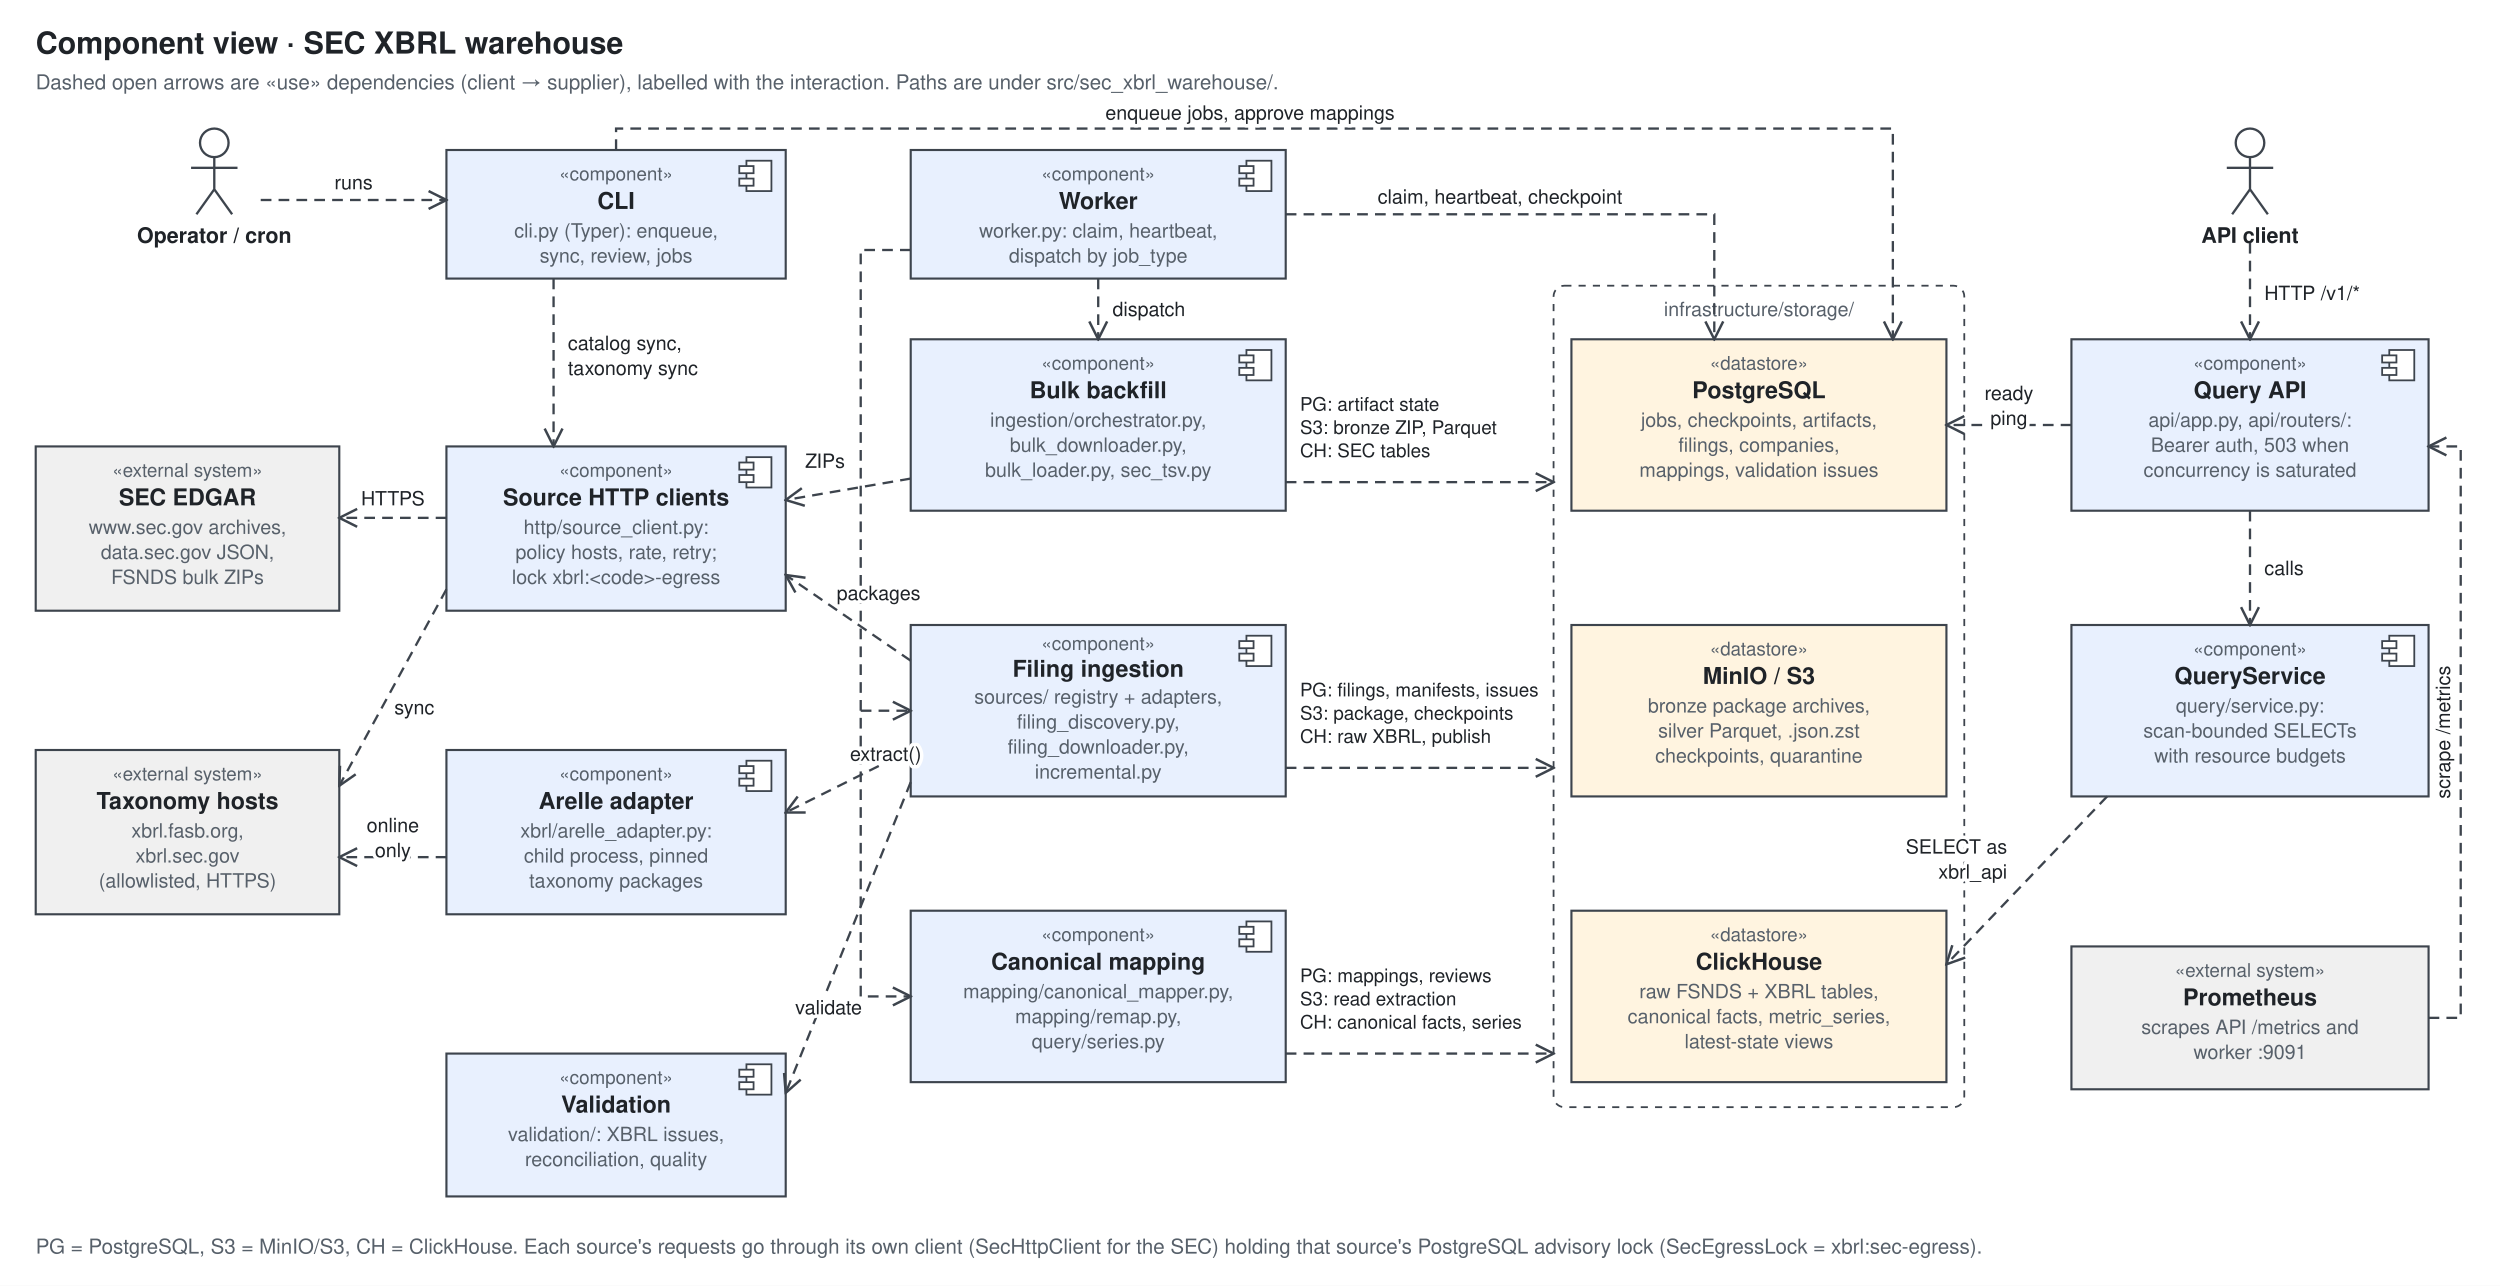
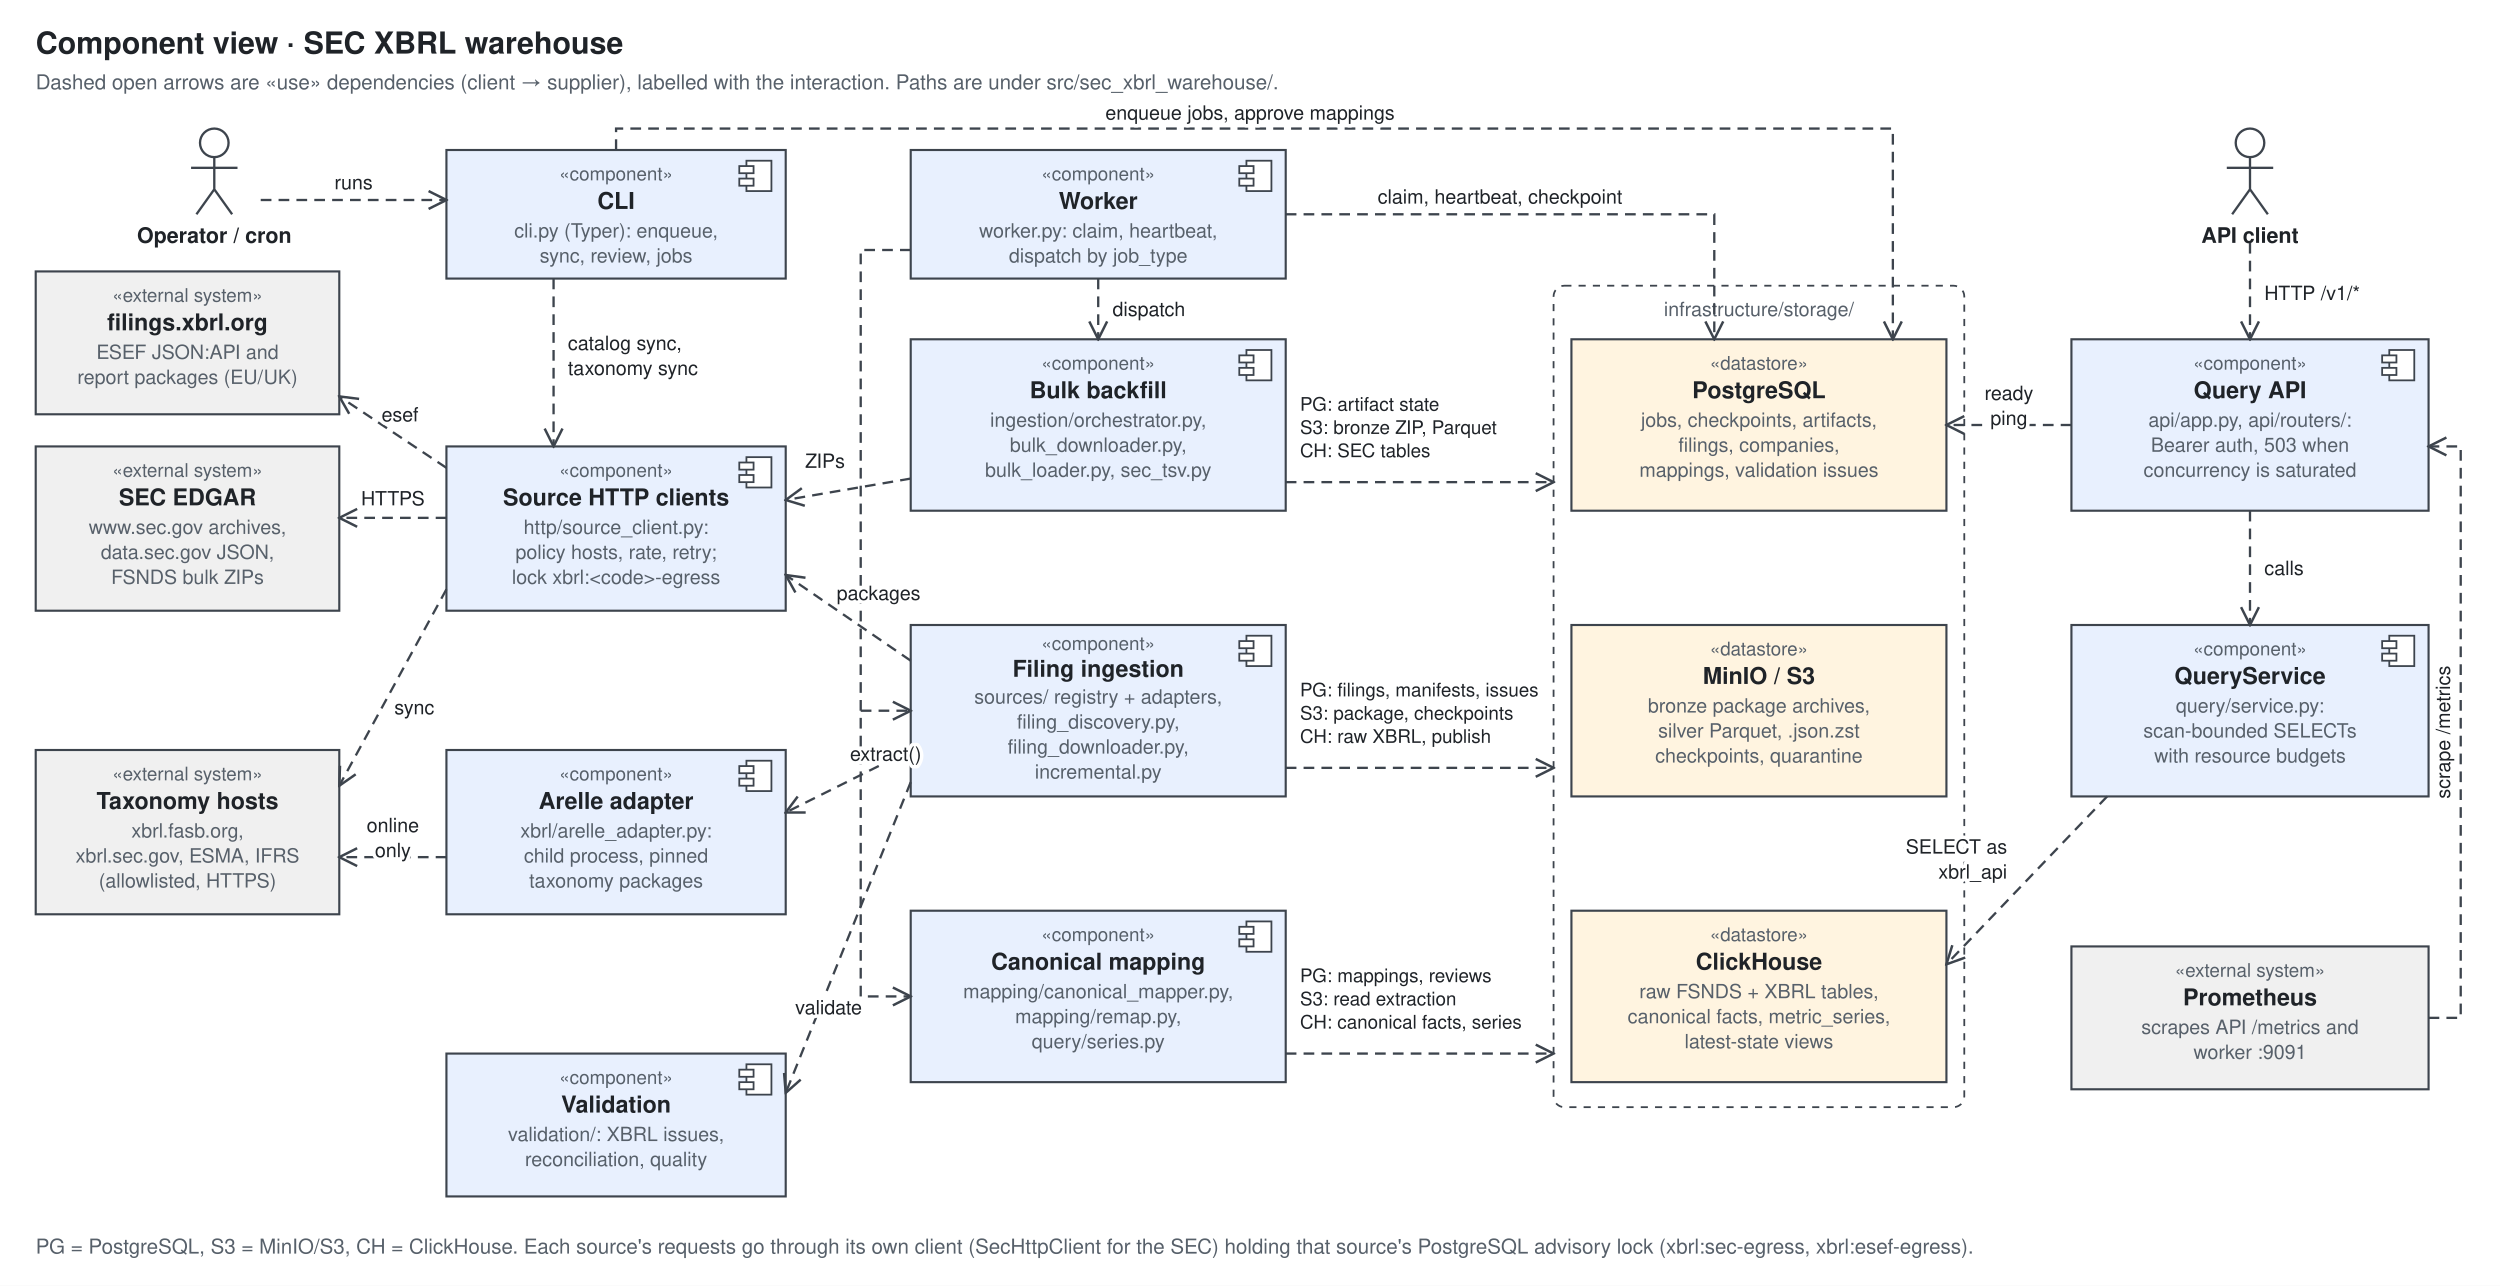
<svg xmlns="http://www.w3.org/2000/svg" viewBox="0 0 1400 720" width="1400" height="720" role="img" aria-labelledby="t d">
  <defs>
    <marker id="open" viewBox="0 0 12 12" refX="11" refY="6" markerWidth="12" markerHeight="12" markerUnits="userSpaceOnUse" orient="auto-start-reverse">
      <path d="M1,1 L11,6 L1,11" fill="none" stroke="#3d444d" stroke-width="1.4" />
    </marker>
    <marker id="filled" viewBox="0 0 12 12" refX="11" refY="6" markerWidth="11" markerHeight="11" markerUnits="userSpaceOnUse" orient="auto-start-reverse">
      <path d="M1,1 L11,6 L1,11 Z" fill="#3d444d" />
    </marker>
    <marker id="diamond" viewBox="0 0 16 10" refX="1" refY="5" markerWidth="16" markerHeight="10" markerUnits="userSpaceOnUse" orient="auto-start-reverse">
      <path d="M1,5 L8,1 L15,5 L8,9 Z" fill="#3d444d" />
    </marker>
  </defs>
  <style>
text { font-family: -apple-system, 'Segoe UI', Helvetica, Arial, sans-serif; fill: #1f2328; }
.m { fill: #57606a; }
.halo { paint-order: stroke; stroke: #ffffff; stroke-width: 4px; stroke-linejoin: round; }
</style>
  <rect width="1400" height="720" fill="#ffffff" />
  <text x="20" y="30" font-size="17" text-anchor="start" font-weight="600">Component view · SEC XBRL warehouse</text>
  <text x="20" y="50" font-size="11.5" text-anchor="start" class="m">Dashed open arrows are «use» dependencies (client → supplier), labelled with the interaction. Paths are under src/sec_xbrl_warehouse/.</text>
  <circle cx="120" cy="80" r="8" fill="#ffffff" stroke="#3d444d" stroke-width="1.3" />
  <path d="M120,88 L120,106 M107,94 L133,94 M120,106 L110,120 M120,106 L130,120" fill="none" stroke="#3d444d" stroke-width="1.3" />
  <text x="120" y="136" font-size="12" text-anchor="middle" font-weight="600">Operator / cron</text>
  <rect x="250" y="84" width="190" height="72" rx="0" fill="#e8f0fe" stroke="#3d444d" stroke-width="1.2" />
  <text x="345.0" y="101" font-size="10.5" text-anchor="middle" class="m">«component»</text>
  <text x="345.0" y="117" font-size="13" text-anchor="middle" font-weight="600">CLI</text>
  <text x="345.0" y="133" font-size="11" text-anchor="middle" class="m">cli.py (Typer): enqueue,</text>
  <text x="345.0" y="147" font-size="11" text-anchor="middle" class="m">sync, review, jobs</text>
  <rect x="418" y="90" width="14" height="17" rx="0" fill="#ffffff" stroke="#3d444d" stroke-width="1" />
  <rect x="414" y="93" width="8" height="4" rx="0" fill="#ffffff" stroke="#3d444d" stroke-width="1" />
  <rect x="414" y="100" width="8" height="4" rx="0" fill="#ffffff" stroke="#3d444d" stroke-width="1" />
  <rect x="510" y="84" width="210" height="72" rx="0" fill="#e8f0fe" stroke="#3d444d" stroke-width="1.2" />
  <text x="615.0" y="101" font-size="10.5" text-anchor="middle" class="m">«component»</text>
  <text x="615.0" y="117" font-size="13" text-anchor="middle" font-weight="600">Worker</text>
  <text x="615.0" y="133" font-size="11" text-anchor="middle" class="m">worker.py: claim, heartbeat,</text>
  <text x="615.0" y="147" font-size="11" text-anchor="middle" class="m">dispatch by job_type</text>
  <rect x="698" y="90" width="14" height="17" rx="0" fill="#ffffff" stroke="#3d444d" stroke-width="1" />
  <rect x="694" y="93" width="8" height="4" rx="0" fill="#ffffff" stroke="#3d444d" stroke-width="1" />
  <rect x="694" y="100" width="8" height="4" rx="0" fill="#ffffff" stroke="#3d444d" stroke-width="1" />
  <path d="M146,112 L250,112" fill="none" stroke="#3d444d" stroke-width="1.3" stroke-dasharray="6 4" marker-end="url(#open)" />
  <text x="198" y="106" font-size="11" text-anchor="middle" class="halo">runs</text>
  <rect x="20" y="250" width="170" height="92" rx="0" fill="#f0f0f0" stroke="#3d444d" stroke-width="1.2" />
  <text x="105.0" y="267" font-size="10.5" text-anchor="middle" class="m">«external system»</text>
  <text x="105.0" y="283" font-size="13" text-anchor="middle" font-weight="600">SEC EDGAR</text>
  <text x="105.0" y="299" font-size="11" text-anchor="middle" class="m">www.sec.gov archives,</text>
  <text x="105.0" y="313" font-size="11" text-anchor="middle" class="m">data.sec.gov JSON,</text>
  <text x="105.0" y="327" font-size="11" text-anchor="middle" class="m">FSNDS bulk ZIPs</text>
+   <rect x="20" y="152" width="170" height="80" rx="0" fill="#f0f0f0" stroke="#3d444d" stroke-width="1.2" />
+   <text x="105.0" y="169" font-size="10.5" text-anchor="middle" class="m">«external system»</text>
+   <text x="105.0" y="185" font-size="13" text-anchor="middle" font-weight="600">filings.xbrl.org</text>
+   <text x="105.0" y="201" font-size="11" text-anchor="middle" class="m">ESEF JSON:API and</text>
+   <text x="105.0" y="215" font-size="11" text-anchor="middle" class="m">report packages (EU/UK)</text>
  <rect x="20" y="420" width="170" height="92" rx="0" fill="#f0f0f0" stroke="#3d444d" stroke-width="1.2" />
  <text x="105.0" y="437" font-size="10.5" text-anchor="middle" class="m">«external system»</text>
  <text x="105.0" y="453" font-size="13" text-anchor="middle" font-weight="600">Taxonomy hosts</text>
  <text x="105.0" y="469" font-size="11" text-anchor="middle" class="m">xbrl.fasb.org,</text>
-   <text x="105.0" y="483" font-size="11" text-anchor="middle" class="m">xbrl.sec.gov</text>
+   <text x="105.0" y="483" font-size="11" text-anchor="middle" class="m">xbrl.sec.gov, ESMA, IFRS</text>
  <text x="105.0" y="497" font-size="11" text-anchor="middle" class="m">(allowlisted, HTTPS)</text>
  <rect x="250" y="250" width="190" height="92" rx="0" fill="#e8f0fe" stroke="#3d444d" stroke-width="1.2" />
  <text x="345.0" y="267" font-size="10.5" text-anchor="middle" class="m">«component»</text>
  <text x="345.0" y="283" font-size="13" text-anchor="middle" font-weight="600">Source HTTP clients</text>
  <text x="345.0" y="299" font-size="11" text-anchor="middle" class="m">http/source_client.py:</text>
  <text x="345.0" y="313" font-size="11" text-anchor="middle" class="m">policy hosts, rate, retry;</text>
  <text x="345.0" y="327" font-size="11" text-anchor="middle" class="m">lock xbrl:&lt;code&gt;-egress</text>
  <rect x="418" y="256" width="14" height="17" rx="0" fill="#ffffff" stroke="#3d444d" stroke-width="1" />
  <rect x="414" y="259" width="8" height="4" rx="0" fill="#ffffff" stroke="#3d444d" stroke-width="1" />
  <rect x="414" y="266" width="8" height="4" rx="0" fill="#ffffff" stroke="#3d444d" stroke-width="1" />
  <rect x="250" y="420" width="190" height="92" rx="0" fill="#e8f0fe" stroke="#3d444d" stroke-width="1.2" />
  <text x="345.0" y="437" font-size="10.5" text-anchor="middle" class="m">«component»</text>
  <text x="345.0" y="453" font-size="13" text-anchor="middle" font-weight="600">Arelle adapter</text>
  <text x="345.0" y="469" font-size="11" text-anchor="middle" class="m">xbrl/arelle_adapter.py:</text>
  <text x="345.0" y="483" font-size="11" text-anchor="middle" class="m">child process, pinned</text>
  <text x="345.0" y="497" font-size="11" text-anchor="middle" class="m">taxonomy packages</text>
  <rect x="418" y="426" width="14" height="17" rx="0" fill="#ffffff" stroke="#3d444d" stroke-width="1" />
  <rect x="414" y="429" width="8" height="4" rx="0" fill="#ffffff" stroke="#3d444d" stroke-width="1" />
  <rect x="414" y="436" width="8" height="4" rx="0" fill="#ffffff" stroke="#3d444d" stroke-width="1" />
  <rect x="250" y="590" width="190" height="80" rx="0" fill="#e8f0fe" stroke="#3d444d" stroke-width="1.2" />
  <text x="345.0" y="607" font-size="10.5" text-anchor="middle" class="m">«component»</text>
  <text x="345.0" y="623" font-size="13" text-anchor="middle" font-weight="600">Validation</text>
  <text x="345.0" y="639" font-size="11" text-anchor="middle" class="m">validation/: XBRL issues,</text>
  <text x="345.0" y="653" font-size="11" text-anchor="middle" class="m">reconciliation, quality</text>
  <rect x="418" y="596" width="14" height="17" rx="0" fill="#ffffff" stroke="#3d444d" stroke-width="1" />
  <rect x="414" y="599" width="8" height="4" rx="0" fill="#ffffff" stroke="#3d444d" stroke-width="1" />
  <rect x="414" y="606" width="8" height="4" rx="0" fill="#ffffff" stroke="#3d444d" stroke-width="1" />
  <rect x="510" y="190" width="210" height="96" rx="0" fill="#e8f0fe" stroke="#3d444d" stroke-width="1.2" />
  <text x="615.0" y="207" font-size="10.5" text-anchor="middle" class="m">«component»</text>
  <text x="615.0" y="223" font-size="13" text-anchor="middle" font-weight="600">Bulk backfill</text>
  <text x="615.0" y="239" font-size="11" text-anchor="middle" class="m">ingestion/orchestrator.py,</text>
  <text x="615.0" y="253" font-size="11" text-anchor="middle" class="m">bulk_downloader.py,</text>
  <text x="615.0" y="267" font-size="11" text-anchor="middle" class="m">bulk_loader.py, sec_tsv.py</text>
  <rect x="698" y="196" width="14" height="17" rx="0" fill="#ffffff" stroke="#3d444d" stroke-width="1" />
  <rect x="694" y="199" width="8" height="4" rx="0" fill="#ffffff" stroke="#3d444d" stroke-width="1" />
  <rect x="694" y="206" width="8" height="4" rx="0" fill="#ffffff" stroke="#3d444d" stroke-width="1" />
  <rect x="510" y="350" width="210" height="96" rx="0" fill="#e8f0fe" stroke="#3d444d" stroke-width="1.2" />
  <text x="615.0" y="364" font-size="10.5" text-anchor="middle" class="m">«component»</text>
  <text x="615.0" y="379" font-size="13" text-anchor="middle" font-weight="600">Filing ingestion</text>
  <text x="615.0" y="394" font-size="11" text-anchor="middle" class="m">sources/ registry + adapters,</text>
  <text x="615.0" y="408" font-size="11" text-anchor="middle" class="m">filing_discovery.py,</text>
  <text x="615.0" y="422" font-size="11" text-anchor="middle" class="m">filing_downloader.py,</text>
  <text x="615.0" y="436" font-size="11" text-anchor="middle" class="m">incremental.py</text>
  <rect x="698" y="356" width="14" height="17" rx="0" fill="#ffffff" stroke="#3d444d" stroke-width="1" />
  <rect x="694" y="359" width="8" height="4" rx="0" fill="#ffffff" stroke="#3d444d" stroke-width="1" />
  <rect x="694" y="366" width="8" height="4" rx="0" fill="#ffffff" stroke="#3d444d" stroke-width="1" />
  <rect x="510" y="510" width="210" height="96" rx="0" fill="#e8f0fe" stroke="#3d444d" stroke-width="1.2" />
  <text x="615.0" y="527" font-size="10.5" text-anchor="middle" class="m">«component»</text>
  <text x="615.0" y="543" font-size="13" text-anchor="middle" font-weight="600">Canonical mapping</text>
  <text x="615.0" y="559" font-size="11" text-anchor="middle" class="m">mapping/canonical_mapper.py,</text>
  <text x="615.0" y="573" font-size="11" text-anchor="middle" class="m">mapping/remap.py,</text>
  <text x="615.0" y="587" font-size="11" text-anchor="middle" class="m">query/series.py</text>
  <rect x="698" y="516" width="14" height="17" rx="0" fill="#ffffff" stroke="#3d444d" stroke-width="1" />
  <rect x="694" y="519" width="8" height="4" rx="0" fill="#ffffff" stroke="#3d444d" stroke-width="1" />
  <rect x="694" y="526" width="8" height="4" rx="0" fill="#ffffff" stroke="#3d444d" stroke-width="1" />
  <rect x="870" y="160" width="230" height="460" rx="6" fill="none" stroke="#3d444d" stroke-width="1" stroke-dasharray="4 4" />
  <text x="985" y="177" font-size="11" text-anchor="middle" class="m">infrastructure/storage/</text>
  <rect x="880" y="190" width="210" height="96" rx="0" fill="#fff4e0" stroke="#3d444d" stroke-width="1.2" />
  <text x="985.0" y="207" font-size="10.5" text-anchor="middle" class="m">«datastore»</text>
  <text x="985.0" y="223" font-size="13" text-anchor="middle" font-weight="600">PostgreSQL</text>
  <text x="985.0" y="239" font-size="11" text-anchor="middle" class="m">jobs, checkpoints, artifacts,</text>
  <text x="985.0" y="253" font-size="11" text-anchor="middle" class="m">filings, companies,</text>
  <text x="985.0" y="267" font-size="11" text-anchor="middle" class="m">mappings, validation issues</text>
  <rect x="880" y="350" width="210" height="96" rx="0" fill="#fff4e0" stroke="#3d444d" stroke-width="1.2" />
  <text x="985.0" y="367" font-size="10.5" text-anchor="middle" class="m">«datastore»</text>
  <text x="985.0" y="383" font-size="13" text-anchor="middle" font-weight="600">MinIO / S3</text>
  <text x="985.0" y="399" font-size="11" text-anchor="middle" class="m">bronze package archives,</text>
  <text x="985.0" y="413" font-size="11" text-anchor="middle" class="m">silver Parquet, .json.zst</text>
  <text x="985.0" y="427" font-size="11" text-anchor="middle" class="m">checkpoints, quarantine</text>
  <rect x="880" y="510" width="210" height="96" rx="0" fill="#fff4e0" stroke="#3d444d" stroke-width="1.2" />
  <text x="985.0" y="527" font-size="10.5" text-anchor="middle" class="m">«datastore»</text>
  <text x="985.0" y="543" font-size="13" text-anchor="middle" font-weight="600">ClickHouse</text>
  <text x="985.0" y="559" font-size="11" text-anchor="middle" class="m">raw FSNDS + XBRL tables,</text>
  <text x="985.0" y="573" font-size="11" text-anchor="middle" class="m">canonical facts, metric_series,</text>
  <text x="985.0" y="587" font-size="11" text-anchor="middle" class="m">latest-state views</text>
  <circle cx="1260" cy="80" r="8" fill="#ffffff" stroke="#3d444d" stroke-width="1.3" />
  <path d="M1260,88 L1260,106 M1247,94 L1273,94 M1260,106 L1250,120 M1260,106 L1270,120" fill="none" stroke="#3d444d" stroke-width="1.3" />
  <text x="1260" y="136" font-size="12" text-anchor="middle" font-weight="600">API client</text>
  <rect x="1160" y="190" width="200" height="96" rx="0" fill="#e8f0fe" stroke="#3d444d" stroke-width="1.2" />
  <text x="1260.0" y="207" font-size="10.5" text-anchor="middle" class="m">«component»</text>
  <text x="1260.0" y="223" font-size="13" text-anchor="middle" font-weight="600">Query API</text>
  <text x="1260.0" y="239" font-size="11" text-anchor="middle" class="m">api/app.py, api/routers/:</text>
  <text x="1260.0" y="253" font-size="11" text-anchor="middle" class="m">Bearer auth, 503 when</text>
  <text x="1260.0" y="267" font-size="11" text-anchor="middle" class="m">concurrency is saturated</text>
  <rect x="1338" y="196" width="14" height="17" rx="0" fill="#ffffff" stroke="#3d444d" stroke-width="1" />
  <rect x="1334" y="199" width="8" height="4" rx="0" fill="#ffffff" stroke="#3d444d" stroke-width="1" />
  <rect x="1334" y="206" width="8" height="4" rx="0" fill="#ffffff" stroke="#3d444d" stroke-width="1" />
  <rect x="1160" y="350" width="200" height="96" rx="0" fill="#e8f0fe" stroke="#3d444d" stroke-width="1.2" />
  <text x="1260.0" y="367" font-size="10.5" text-anchor="middle" class="m">«component»</text>
  <text x="1260.0" y="383" font-size="13" text-anchor="middle" font-weight="600">QueryService</text>
  <text x="1260.0" y="399" font-size="11" text-anchor="middle" class="m">query/service.py:</text>
  <text x="1260.0" y="413" font-size="11" text-anchor="middle" class="m">scan-bounded SELECTs</text>
  <text x="1260.0" y="427" font-size="11" text-anchor="middle" class="m">with resource budgets</text>
  <rect x="1338" y="356" width="14" height="17" rx="0" fill="#ffffff" stroke="#3d444d" stroke-width="1" />
  <rect x="1334" y="359" width="8" height="4" rx="0" fill="#ffffff" stroke="#3d444d" stroke-width="1" />
  <rect x="1334" y="366" width="8" height="4" rx="0" fill="#ffffff" stroke="#3d444d" stroke-width="1" />
  <rect x="1160" y="530" width="200" height="80" rx="0" fill="#f0f0f0" stroke="#3d444d" stroke-width="1.2" />
  <text x="1260.0" y="547" font-size="10.5" text-anchor="middle" class="m">«external system»</text>
  <text x="1260.0" y="563" font-size="13" text-anchor="middle" font-weight="600">Prometheus</text>
  <text x="1260.0" y="579" font-size="11" text-anchor="middle" class="m">scrapes API /metrics and</text>
  <text x="1260.0" y="593" font-size="11" text-anchor="middle" class="m">worker :9091</text>
  <path d="M345,84 L345,72 L1060,72 L1060,190" fill="none" stroke="#3d444d" stroke-width="1.3" stroke-dasharray="6 4" marker-end="url(#open)" />
  <text x="700" y="67" font-size="11" text-anchor="middle" class="halo">enqueue jobs, approve mappings</text>
  <path d="M720,120 L960,120 L960,190" fill="none" stroke="#3d444d" stroke-width="1.3" stroke-dasharray="6 4" marker-end="url(#open)" />
  <text x="840" y="114" font-size="11" text-anchor="middle" class="halo">claim, heartbeat, checkpoint</text>
  <path d="M310,156 L310,250" fill="none" stroke="#3d444d" stroke-width="1.3" stroke-dasharray="6 4" marker-end="url(#open)" />
  <text x="318" y="196" font-size="11" text-anchor="start" class="halo">catalog sync,</text>
  <text x="318" y="210" font-size="11" text-anchor="start" class="halo">taxonomy sync</text>
  <path d="M615,156 L615,190" fill="none" stroke="#3d444d" stroke-width="1.3" stroke-dasharray="6 4" marker-end="url(#open)" />
  <text x="623" y="177" font-size="11" text-anchor="start" class="halo">dispatch</text>
  <path d="M510,140 L482,140 L482,558 L510,558" fill="none" stroke="#3d444d" stroke-width="1.3" stroke-dasharray="6 4" marker-end="url(#open)" />
  <path d="M482,398 L510,398" fill="none" stroke="#3d444d" stroke-width="1.3" stroke-dasharray="6 4" marker-end="url(#open)" />
  <path d="M510,268 L440,280" fill="none" stroke="#3d444d" stroke-width="1.3" stroke-dasharray="6 4" marker-end="url(#open)" />
  <text x="462" y="262" font-size="11" text-anchor="middle" class="halo">ZIPs</text>
  <path d="M510,370 L440,322" fill="none" stroke="#3d444d" stroke-width="1.3" stroke-dasharray="6 4" marker-end="url(#open)" />
  <text x="492" y="336" font-size="11" text-anchor="middle" class="halo">packages</text>
  <path d="M510,420 L440,455" fill="none" stroke="#3d444d" stroke-width="1.3" stroke-dasharray="6 4" marker-end="url(#open)" />
  <text x="496" y="426" font-size="11" text-anchor="middle" class="halo">extract()</text>
  <path d="M510,438 L440,612" fill="none" stroke="#3d444d" stroke-width="1.3" stroke-dasharray="6 4" marker-end="url(#open)" />
  <text x="464" y="568" font-size="11" text-anchor="middle" class="halo">validate</text>
+   <path d="M250,262 L190,222" fill="none" stroke="#3d444d" stroke-width="1.3" stroke-dasharray="6 4" marker-end="url(#open)" />
+   <text x="224" y="236" font-size="11" text-anchor="middle" class="halo">esef</text>
  <path d="M250,290 L190,290" fill="none" stroke="#3d444d" stroke-width="1.3" stroke-dasharray="6 4" marker-end="url(#open)" />
  <text x="220" y="283" font-size="11" text-anchor="middle" class="halo">HTTPS</text>
  <path d="M250,330 L190,440" fill="none" stroke="#3d444d" stroke-width="1.3" stroke-dasharray="6 4" marker-end="url(#open)" />
  <text x="232" y="400" font-size="11" text-anchor="middle" class="halo">sync</text>
  <path d="M250,480 L190,480" fill="none" stroke="#3d444d" stroke-width="1.3" stroke-dasharray="6 4" marker-end="url(#open)" />
  <text x="220" y="466" font-size="11" text-anchor="middle" class="halo">online</text>
  <text x="220" y="480" font-size="11" text-anchor="middle" class="halo">only</text>
  <path d="M720,270 L870,270" fill="none" stroke="#3d444d" stroke-width="1.3" stroke-dasharray="6 4" marker-end="url(#open)" />
  <text x="728" y="230" font-size="10.5" text-anchor="start" class="halo">PG: artifact state</text>
  <text x="728" y="243" font-size="10.5" text-anchor="start" class="halo">S3: bronze ZIP, Parquet</text>
  <text x="728" y="256" font-size="10.5" text-anchor="start" class="halo">CH: SEC tables</text>
  <path d="M720,430 L870,430" fill="none" stroke="#3d444d" stroke-width="1.3" stroke-dasharray="6 4" marker-end="url(#open)" />
  <text x="728" y="390" font-size="10.5" text-anchor="start" class="halo">PG: filings, manifests, issues</text>
  <text x="728" y="403" font-size="10.5" text-anchor="start" class="halo">S3: package, checkpoints</text>
  <text x="728" y="416" font-size="10.5" text-anchor="start" class="halo">CH: raw XBRL, publish</text>
  <path d="M720,590 L870,590" fill="none" stroke="#3d444d" stroke-width="1.3" stroke-dasharray="6 4" marker-end="url(#open)" />
  <text x="728" y="550" font-size="10.5" text-anchor="start" class="halo">PG: mappings, reviews</text>
  <text x="728" y="563" font-size="10.5" text-anchor="start" class="halo">S3: read extraction</text>
  <text x="728" y="576" font-size="10.5" text-anchor="start" class="halo">CH: canonical facts, series</text>
  <path d="M1260,136 L1260,190" fill="none" stroke="#3d444d" stroke-width="1.3" stroke-dasharray="6 4" marker-end="url(#open)" />
  <text x="1268" y="168" font-size="11" text-anchor="start" class="halo">HTTP /v1/*</text>
  <path d="M1260,286 L1260,350" fill="none" stroke="#3d444d" stroke-width="1.3" stroke-dasharray="6 4" marker-end="url(#open)" />
  <text x="1268" y="322" font-size="11" text-anchor="start" class="halo">calls</text>
  <path d="M1180,446 L1090,540" fill="none" stroke="#3d444d" stroke-width="1.3" stroke-dasharray="6 4" marker-end="url(#open)" />
  <text x="1124" y="478" font-size="11" text-anchor="end" class="halo">SELECT as</text>
  <text x="1124" y="492" font-size="11" text-anchor="end" class="halo">xbrl_api</text>
  <path d="M1160,238 L1090,238" fill="none" stroke="#3d444d" stroke-width="1.3" stroke-dasharray="6 4" marker-end="url(#open)" />
  <text x="1125" y="224" font-size="11" text-anchor="middle" class="halo">ready</text>
  <text x="1125" y="238" font-size="11" text-anchor="middle" class="halo">ping</text>
  <path d="M1360,570 L1378,570 L1378,250 L1360,250" fill="none" stroke="#3d444d" stroke-width="1.3" stroke-dasharray="6 4" marker-end="url(#open)" />
  <text x="1372" y="410" font-size="11" text-anchor="middle" class="halo" transform="rotate(-90 1372 410)">scrape /metrics</text>
-   <text x="20" y="702" font-size="11.5" text-anchor="start" class="m">PG = PostgreSQL, S3 = MinIO/S3, CH = ClickHouse. Each source's requests go through its own client (SecHttpClient for the SEC) holding that source's PostgreSQL advisory lock (SecEgressLock = xbrl:sec-egress).</text>
+   <text x="20" y="702" font-size="11.5" text-anchor="start" class="m">PG = PostgreSQL, S3 = MinIO/S3, CH = ClickHouse. Each source's requests go through its own client (SecHttpClient for the SEC) holding that source's PostgreSQL advisory lock (xbrl:sec-egress, xbrl:esef-egress).</text>
</svg>
